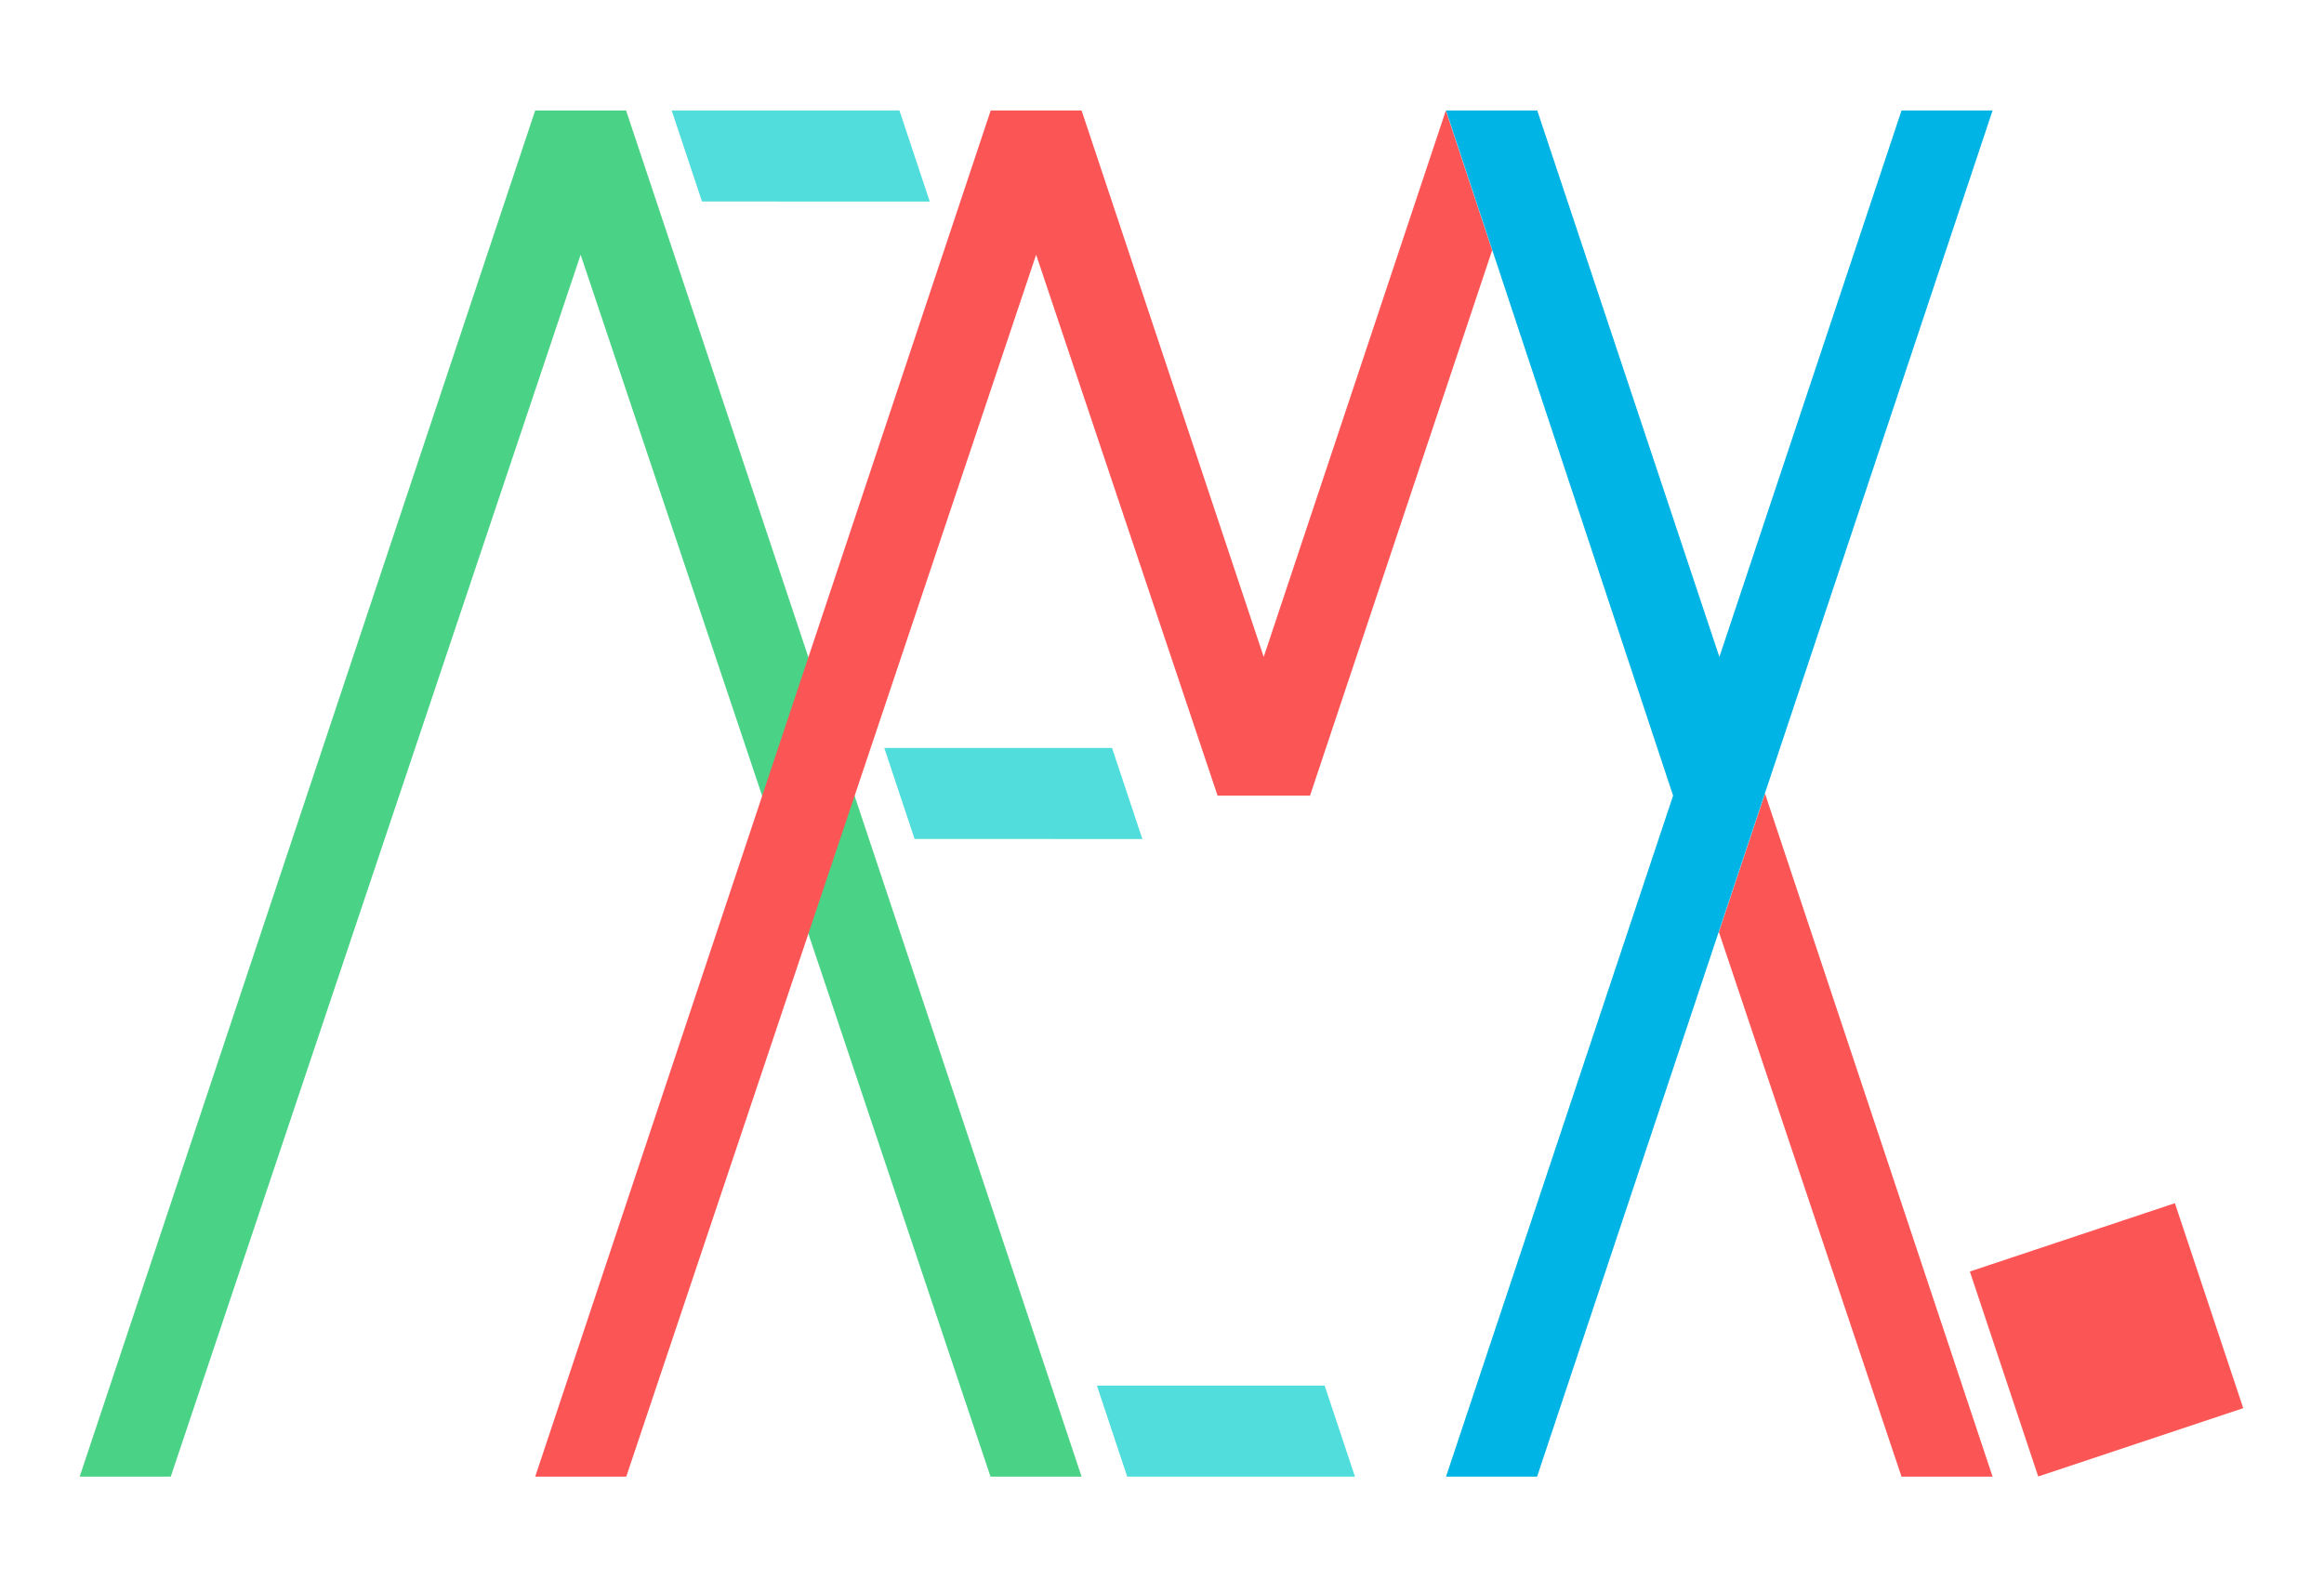
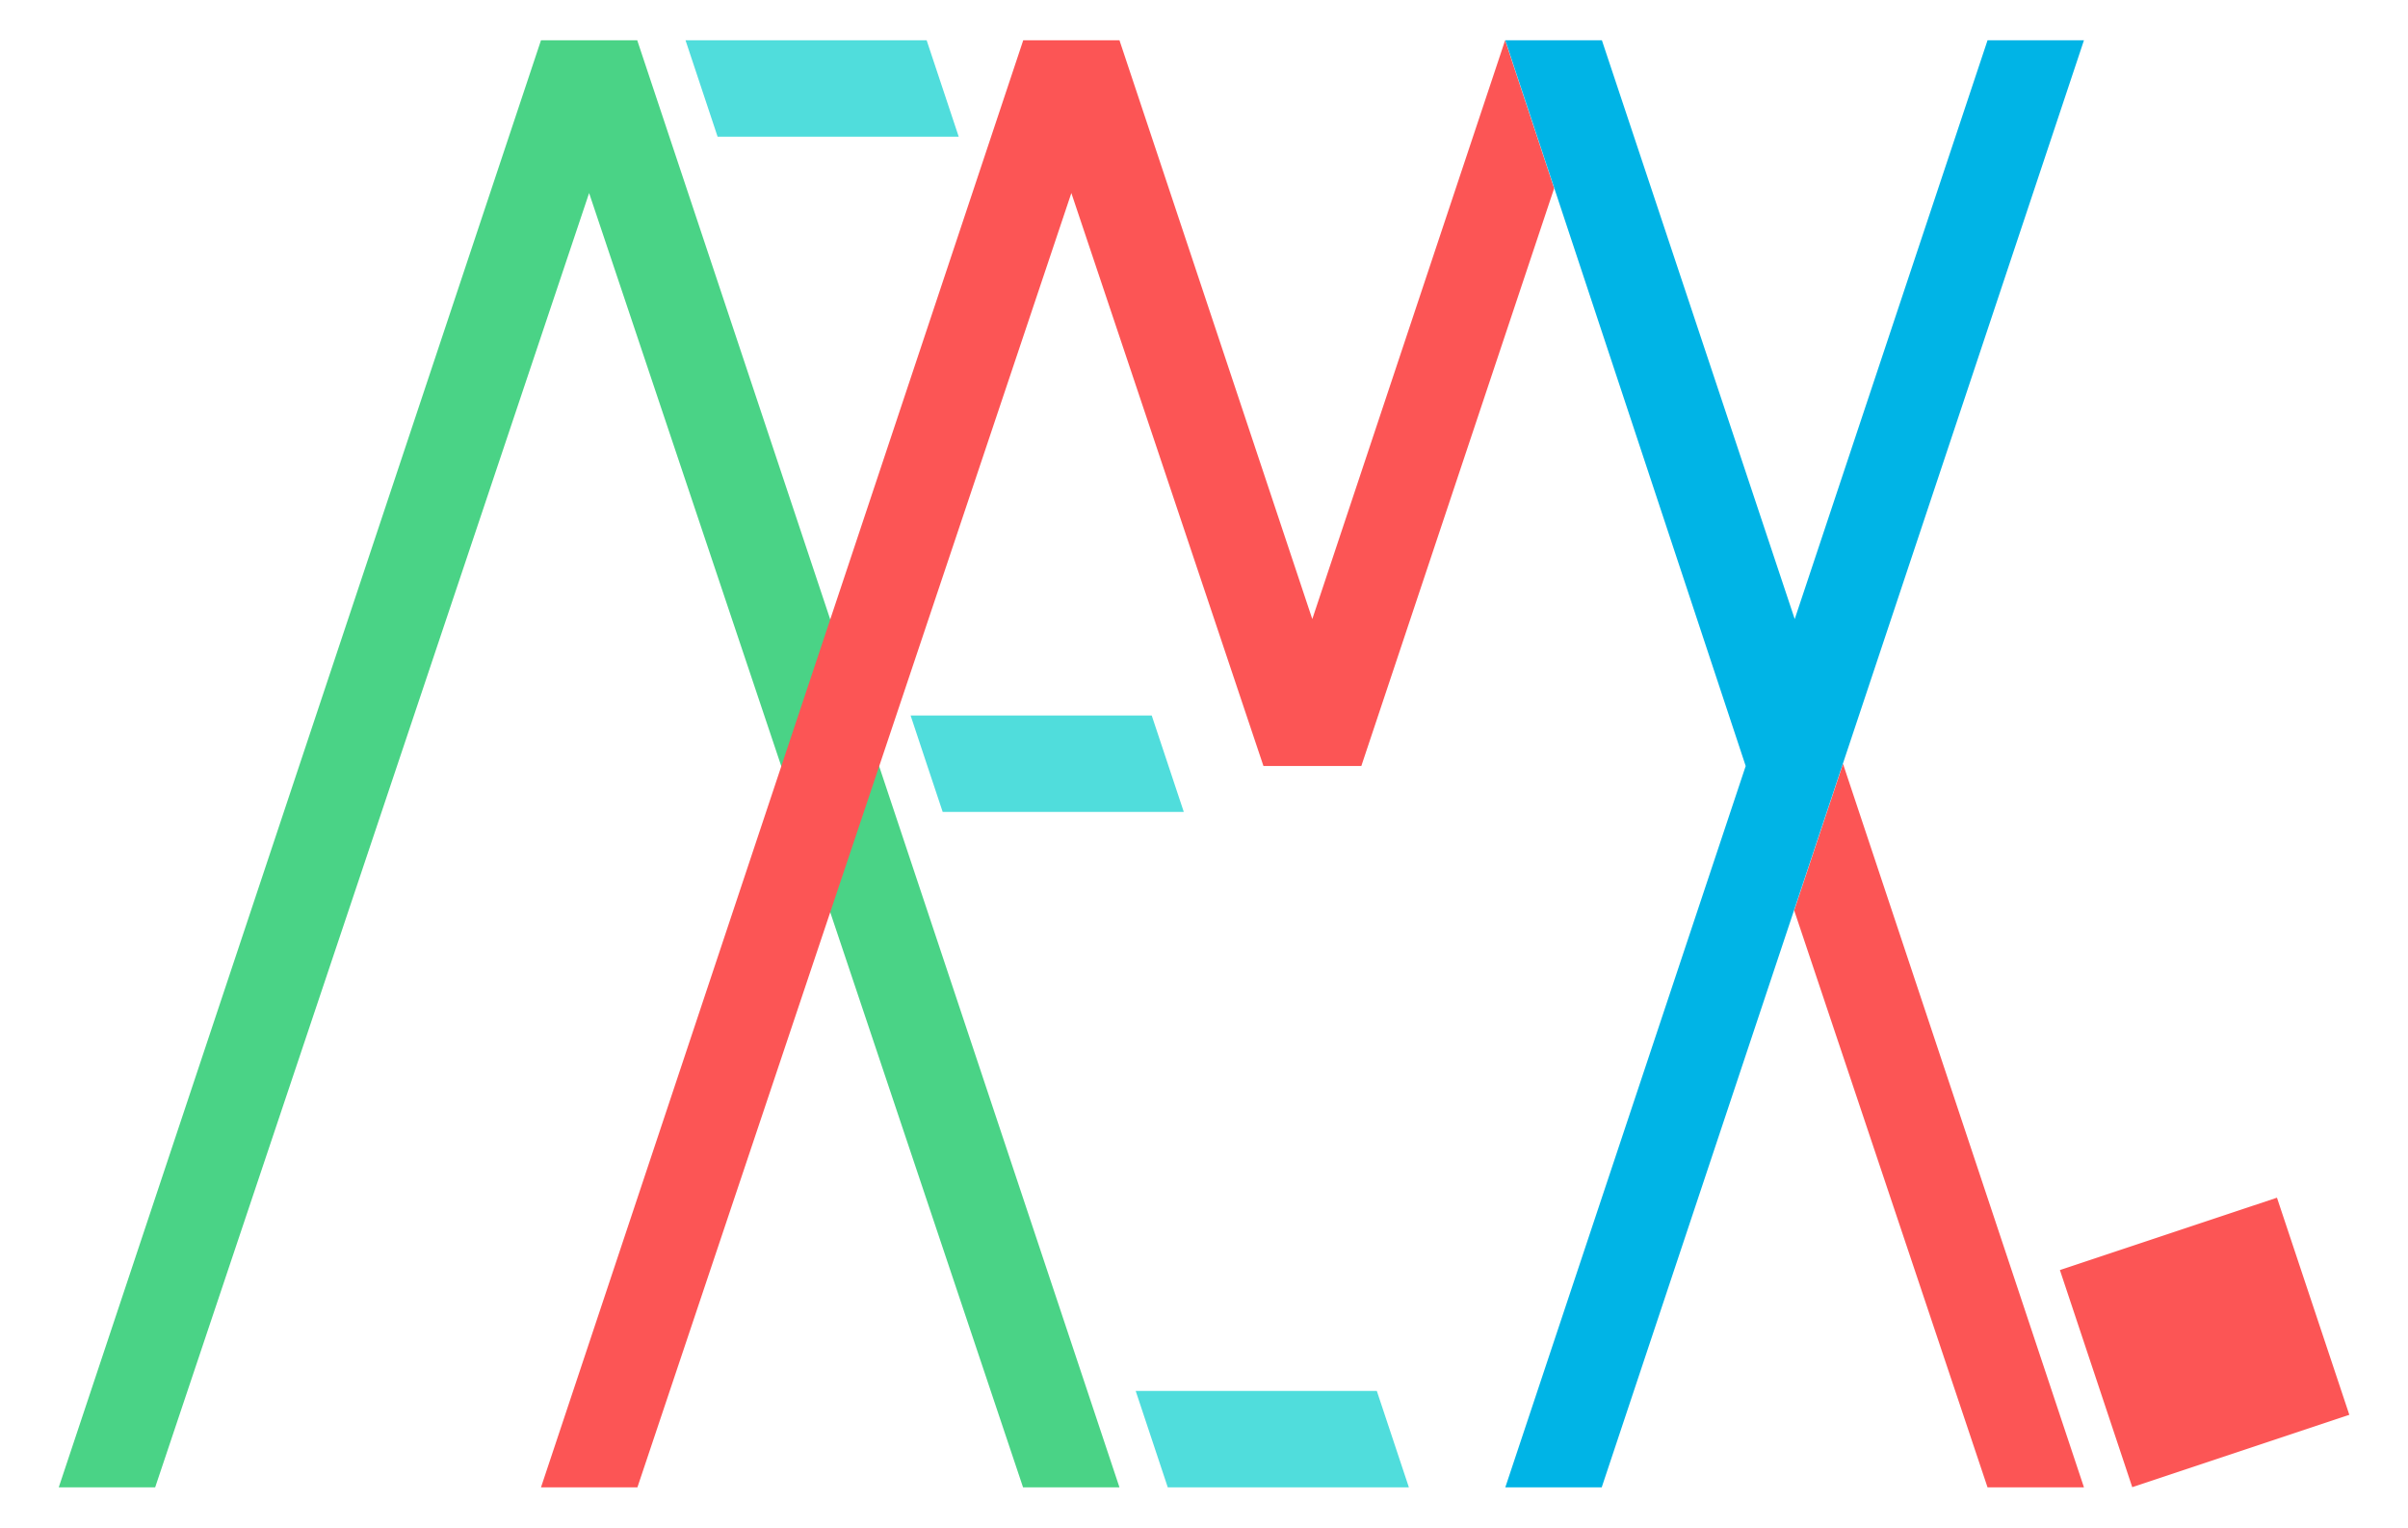
- <svg xmlns="http://www.w3.org/2000/svg" width="54mm" height="37mm" viewBox="0 0 13.5 9.25" version="1.1" id="svg1">
+ <svg xmlns="http://www.w3.org/2000/svg" width="43.392mm" height="27.517mm" viewBox="0 0 10.848 6.879" version="1.1" id="svg1">
  <defs id="defs1" />
-   <g id="layer1" transform="translate(-77.52291,-149.4896)">
-     <g id="g1" transform="translate(-0.533437,-0.1755409)">
-       <g id="g2" transform="translate(0.9961999,0.8171361)">
-         <path id="path1-6" style="color:#000000;fill:#4ad386;fill-opacity:1;stroke:none;-inkscape-stroke:none;paint-order:markers stroke fill" d="m 80.169,149.49 -2.646,7.938 h 0.529 l 2.381,-7.1 2.381,7.1 h 0.529 l -2.646,-7.938 z" />
-         <path id="path1-2-1" style="color:#000000;fill:#fc5555;fill-opacity:1;stroke:none;-inkscape-stroke:none;paint-order:markers stroke fill" d="m 82.815,149.49 -2.646,7.938 h 0.529 l 2.381,-7.1 1.054,3.143 h 0.537 l 1.058,-3.169 -0.269,-0.812 -1.058,3.175 -1.058,-3.175 z m 4.498,3.969 -0.268,0.804 1.061,3.165 h 0.529 z" />
-         <path id="path1-2-7-61-0" style="color:#000000;fill:#00b4e6;fill-opacity:1;stroke:none;-inkscape-stroke:none;paint-order:markers stroke fill" d="m 85.46,149.49 1.319,3.981 -1.319,3.957 h 0.529 l 2.646,-7.938 H 88.106 l -1.058,3.175 -1.058,-3.175 z" />
-         <path style="fill:#fc5555;fill-opacity:1;stroke:none;stroke-width:0.529;stroke-dasharray:none;paint-order:markers stroke fill" d="m 88.503,156.236 0.397,1.191 m 0,0 1.191,-0.397 -0.397,-1.191 -1.191,0.397" id="path2-6" />
-         <path id="rect2-3" style="fill:#50dddc;fill-opacity:1;stroke-width:0.529;paint-order:markers stroke fill" d="m 80.962,149.49 1.323,-1e-5 0.176,0.529 -1.323,-1.5e-4 z" />
-         <path id="rect2-3-5" style="fill:#50dddc;fill-opacity:1;stroke-width:0.529;paint-order:markers stroke fill" d="m 83.432,156.899 1.323,-1e-5 0.176,0.529 -1.323,-1.5e-4 z" />
-         <path id="rect2-3-7" style="fill:#50dddc;fill-opacity:1;stroke-width:0.529;paint-order:markers stroke fill" d="m 82.197,153.194 1.323,-1e-5 0.176,0.529 -1.323,-1.5e-4 -0.088,-0.264 z" />
+   <g id="layer1" transform="translate(-78.58124,-151.3417)">
+     <g id="g1" transform="matrix(0.8210522,0,0,0.8210522,14.37754,28.11298)" style="stroke-width:1.218">
+       <g id="g2" transform="translate(0.9961999,0.8171361)" style="stroke-width:1.218">
+         <path id="path1-6" style="color:#000000;fill:#4ad386;fill-opacity:1;stroke:none;stroke-width:1.218;-inkscape-stroke:none;paint-order:markers stroke fill" d="m 80.169,149.49 -2.646,7.938 h 0.529 l 2.381,-7.1 2.381,7.1 h 0.529 l -2.646,-7.938 z" />
+         <path id="path1-2-1" style="color:#000000;fill:#fc5555;fill-opacity:1;stroke:none;stroke-width:1.218;-inkscape-stroke:none;paint-order:markers stroke fill" d="m 82.815,149.49 -2.646,7.938 h 0.529 l 2.381,-7.1 1.054,3.143 h 0.537 l 1.058,-3.169 -0.269,-0.812 -1.058,3.175 -1.058,-3.175 z m 4.498,3.969 -0.268,0.804 1.061,3.165 h 0.529 z" />
+         <path id="path1-2-7-61-0" style="color:#000000;fill:#00b4e6;fill-opacity:1;stroke:none;stroke-width:1.218;-inkscape-stroke:none;paint-order:markers stroke fill" d="m 85.46,149.49 1.319,3.981 -1.319,3.957 h 0.529 l 2.646,-7.938 H 88.106 l -1.058,3.175 -1.058,-3.175 z" />
+         <path style="fill:#fc5555;fill-opacity:1;stroke:none;stroke-width:0.644;stroke-dasharray:none;paint-order:markers stroke fill" d="m 88.503,156.236 0.397,1.191 m 0,0 1.191,-0.397 -0.397,-1.191 -1.191,0.397" id="path2-6" />
+         <path id="rect2-3" style="fill:#50dddc;fill-opacity:1;stroke-width:0.644;paint-order:markers stroke fill" d="m 80.962,149.49 1.323,-1e-5 0.176,0.529 -1.323,-1.5e-4 z" />
+         <path id="rect2-3-5" style="fill:#50dddc;fill-opacity:1;stroke-width:0.644;paint-order:markers stroke fill" d="m 83.432,156.899 1.323,-1e-5 0.176,0.529 -1.323,-1.5e-4 z" />
+         <path id="rect2-3-7" style="fill:#50dddc;fill-opacity:1;stroke-width:0.644;paint-order:markers stroke fill" d="m 82.197,153.194 1.323,-1e-5 0.176,0.529 -1.323,-1.5e-4 -0.088,-0.264 z" />
      </g>
    </g>
  </g>
</svg>
